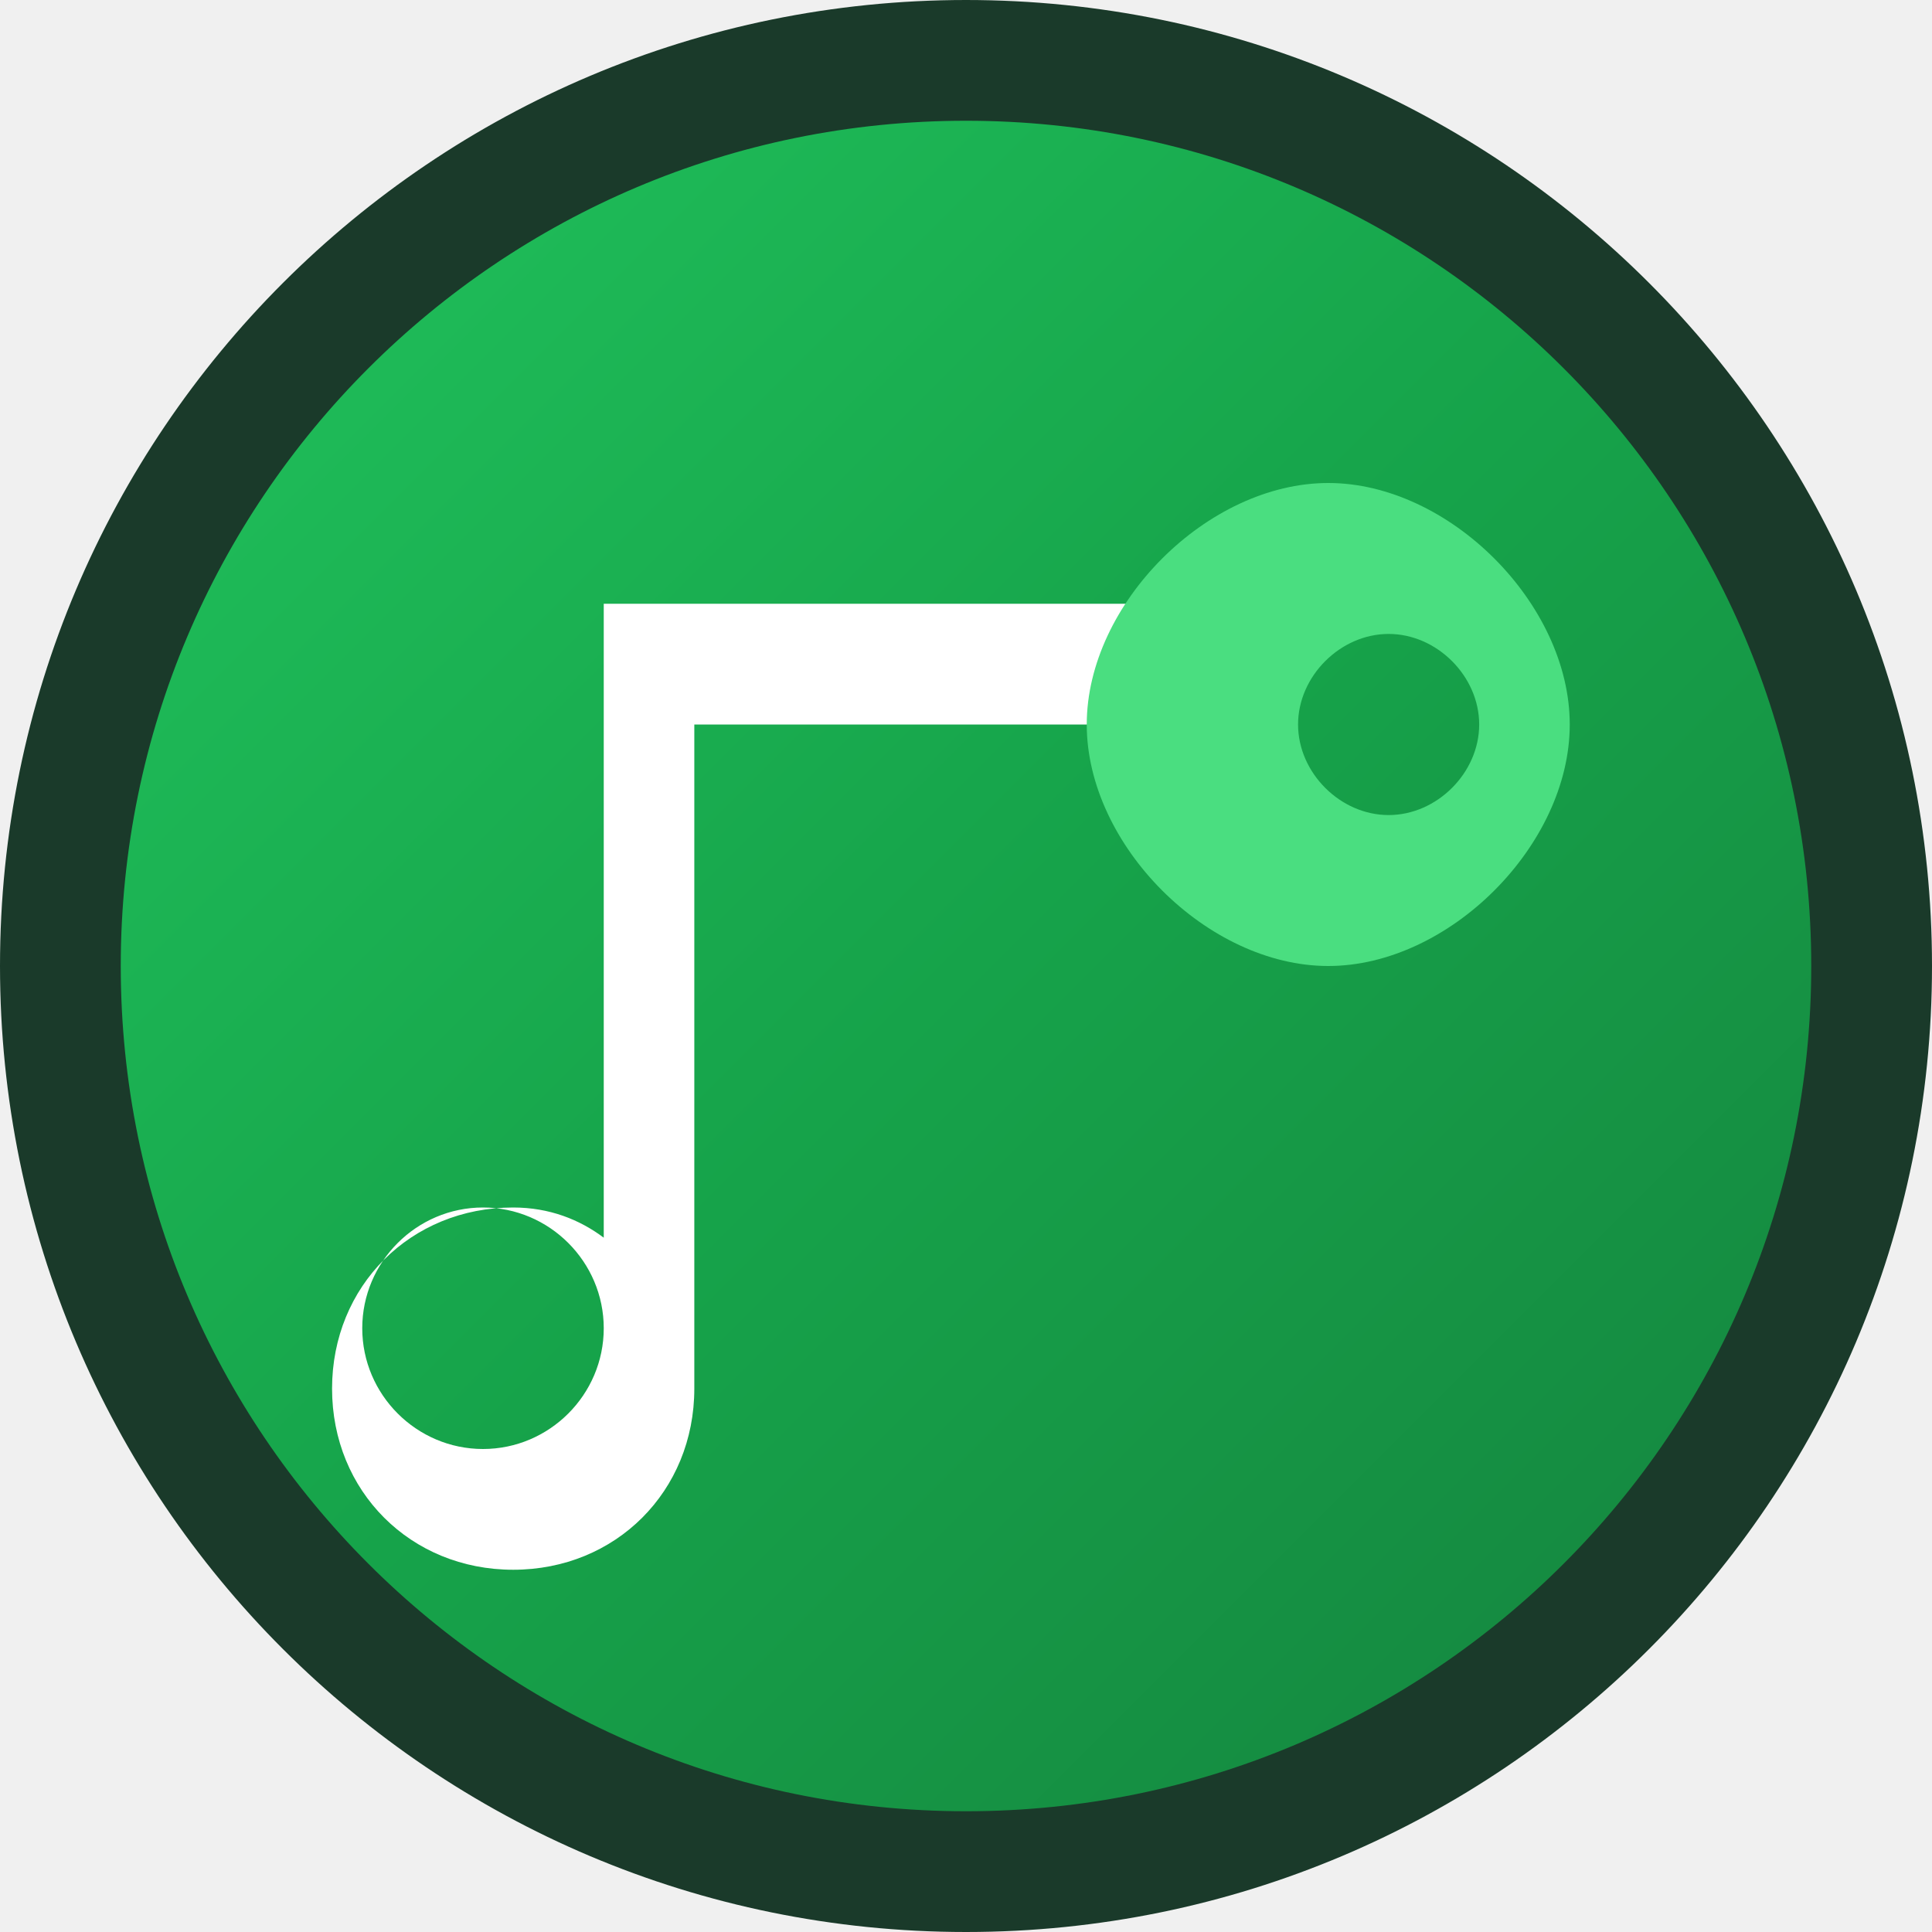
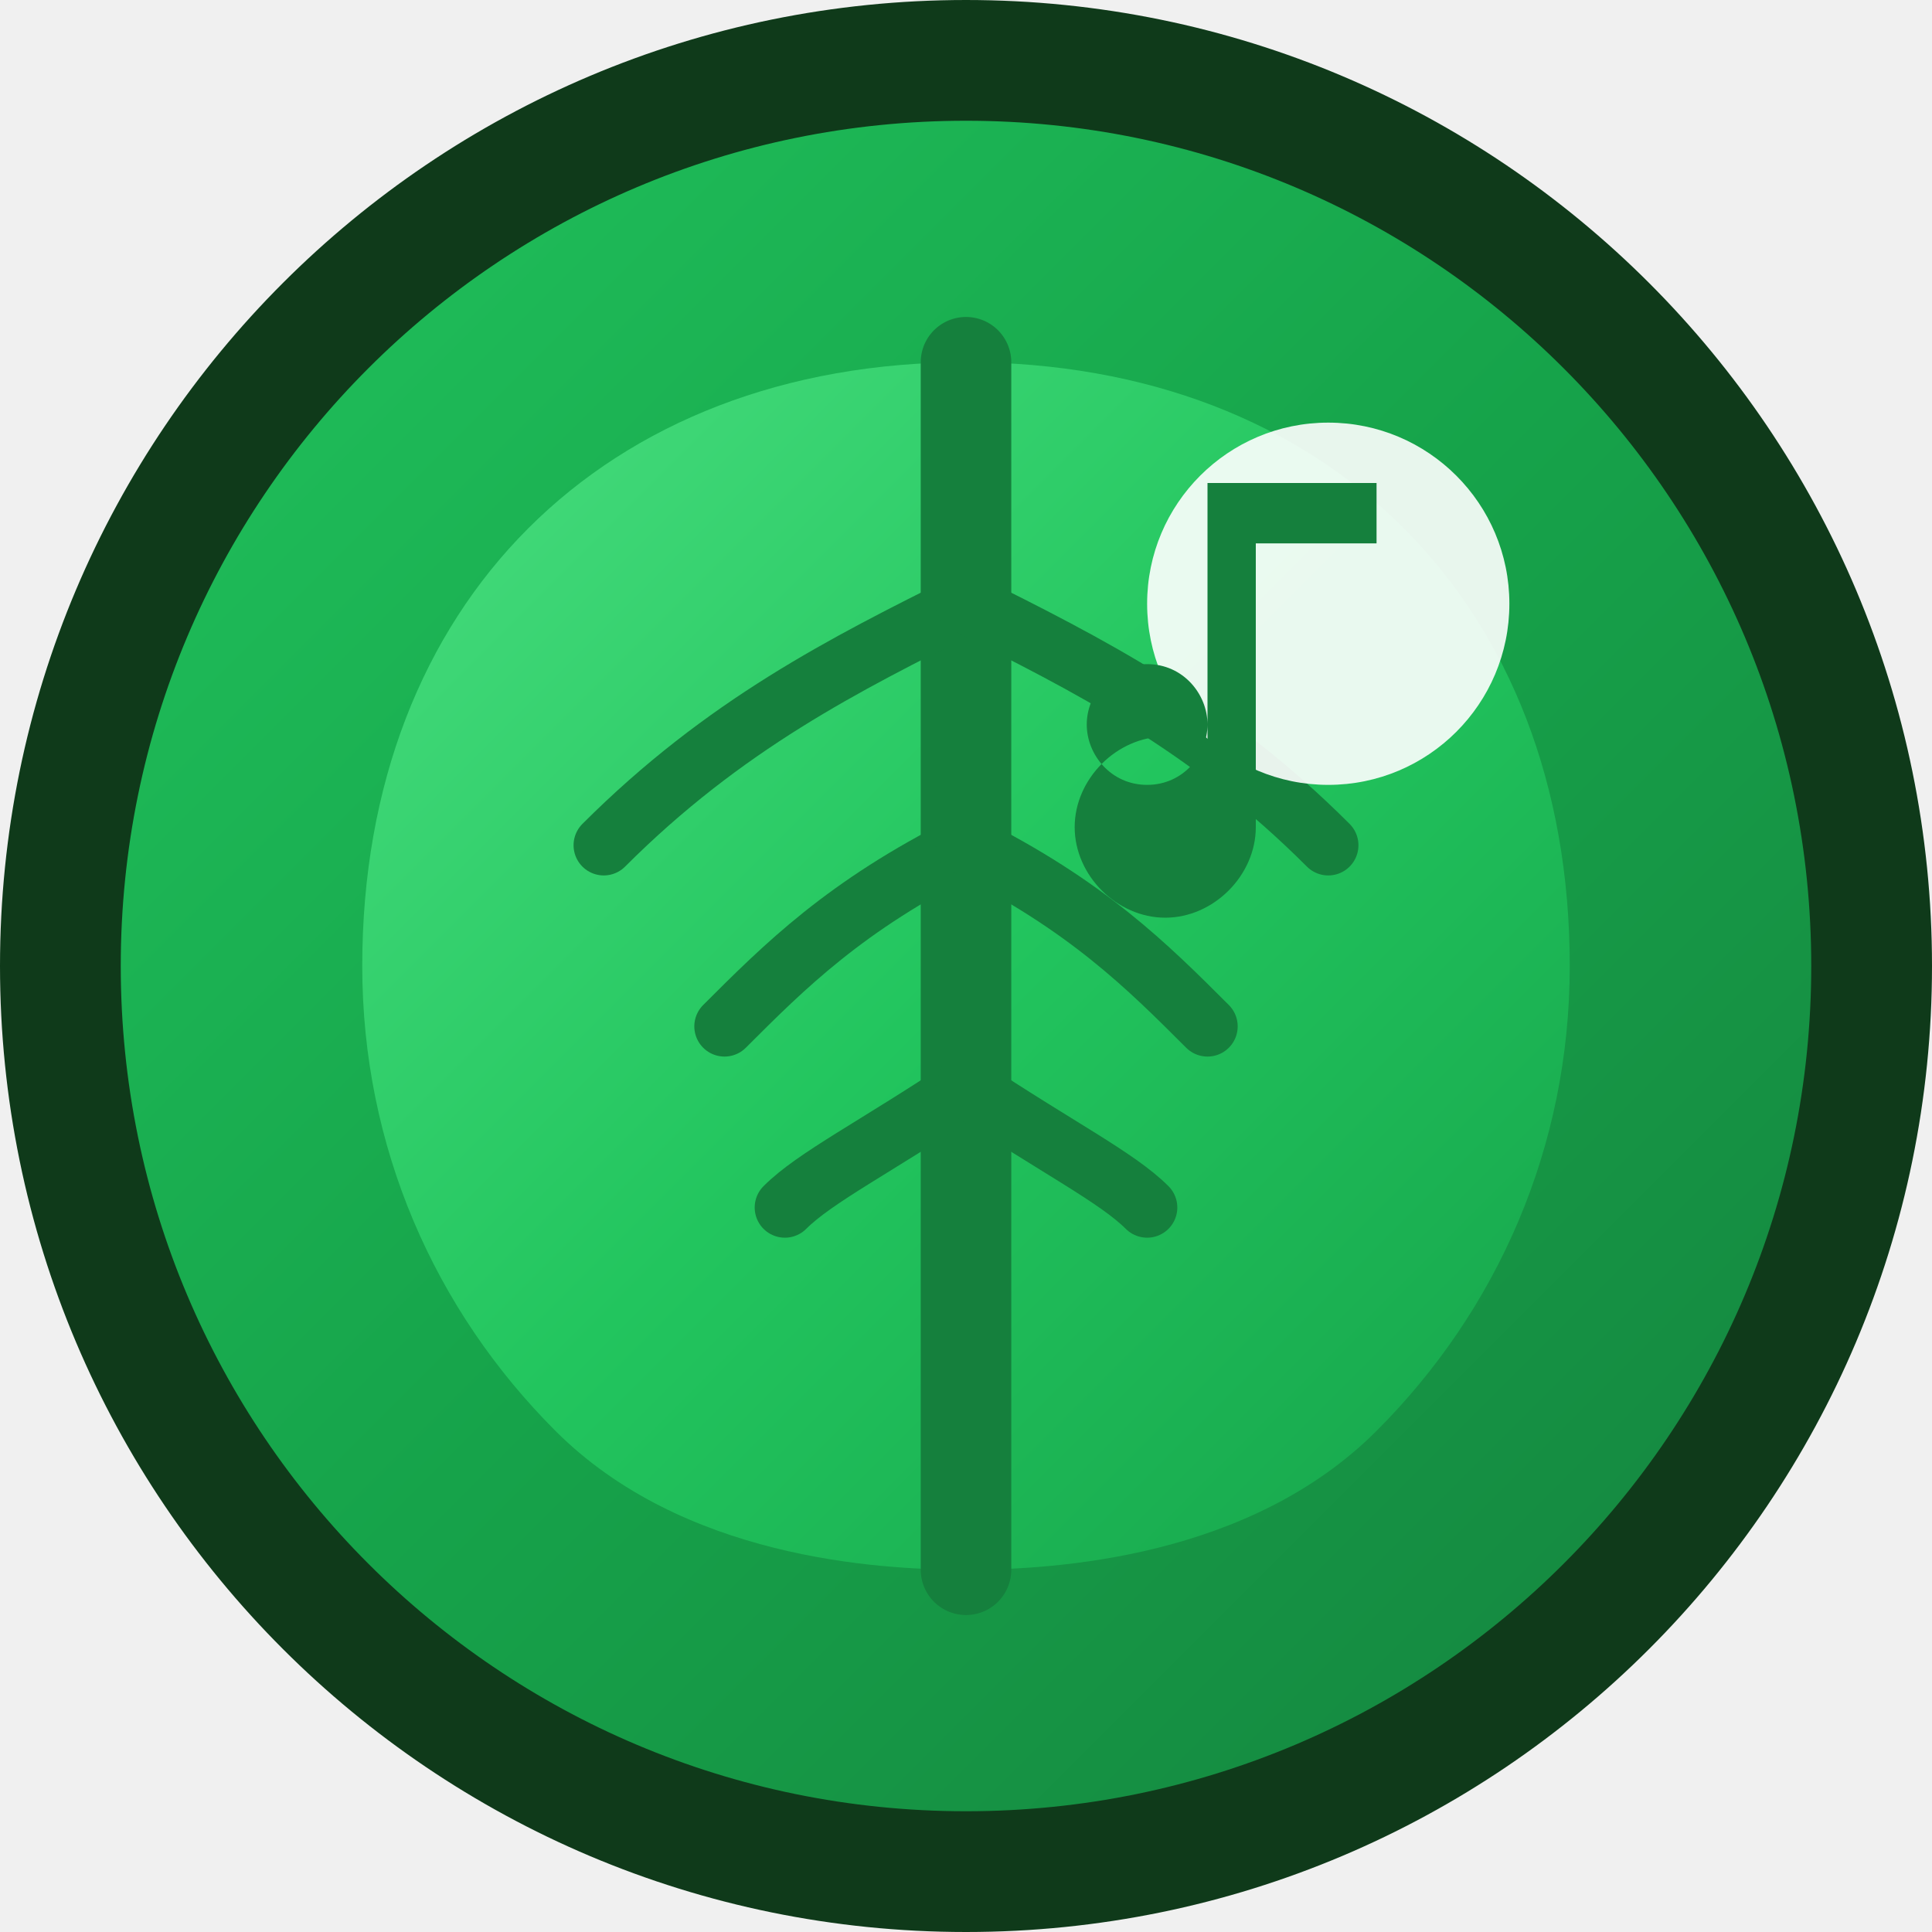
<svg xmlns="http://www.w3.org/2000/svg" width="32" height="32" viewBox="0 0 32 32" fill="none">
-   <circle cx="16" cy="16" r="15" fill="url(#ecoGradient)" stroke="#1a3a2a" stroke-width="2" />
-   <path d="M10 22c0 1.1-.9 2-2 2s-2-.9-2-2 .9-2 2-2 2 .9 2 2zm0-12v10.5c-.4-.3-.9-.5-1.5-.5-1.7 0-3 1.3-3 3s1.3 3 3 3 3-1.3 3-3V12h8V10h-7.5z" fill="white" />
-   <path d="M22 8c-2 0-4 2-4 4s2 4 4 4 4-2 4-4-2-4-4-4zm1 5.5c-.8 0-1.5-.7-1.5-1.5s.7-1.5 1.5-1.5 1.5.7 1.5 1.5-.7 1.5-1.5 1.5z" fill="#4ade80" />
+   <circle cx="16" cy="16" r="15" fill="url(#leafGradient)" stroke="#0f3a1a" stroke-width="2" />
+   <path d="M16 6c-6 0-10 4-10 10 0 3 1.2 5.7 3.2 7.7C11.3 25.8 14.5 26 16 26c1.5 0 4.7-.2 6.8-2.3C24.8 21.7 26 19 26 16c0-6-4-10-10-10z" fill="url(#leafBodyGradient)" />
+   <path d="M16 6c0 0 0 20 0 20" stroke="#15803d" stroke-width="1.5" stroke-linecap="round" />
+   <path d="M16 10c-2 1-4 2-6 4" stroke="#15803d" stroke-width="1" stroke-linecap="round" />
+   <path d="M16 10c2 1 4 2 6 4" stroke="#15803d" stroke-width="1" stroke-linecap="round" />
+   <path d="M16 14c-2 1-3 2-4 3" stroke="#15803d" stroke-width="1" stroke-linecap="round" />
+   <path d="M16 14c2 1 3 2 4 3" stroke="#15803d" stroke-width="1" stroke-linecap="round" />
+   <path d="M16 18c-1.5 1-2.5 1.5-3 2" stroke="#15803d" stroke-width="1" stroke-linecap="round" />
+   <path d="M16 18c1.5 1 2.5 1.5 3 2" stroke="#15803d" stroke-width="1" stroke-linecap="round" />
+   <circle cx="22" cy="10" r="3" fill="#ffffff" opacity="0.9" />
+   <path d="M20 12c0 0.5-.4 1-1 1s-1-.5-1-1 .4-1 1-1 1 .5 1 1zm0-4v4.5c-.2-.2-.5-.3-.7-.3-.8 0-1.5.7-1.5 1.5s.7 1.5 1.5 1.5 1.5-.7 1.5-1.5V9h2V8h-2.8z" fill="#15803d" />
  <defs>
-     <linearGradient id="ecoGradient" x1="0%" y1="0%" x2="100%" y2="100%">
+     <linearGradient id="leafGradient" x1="0%" y1="0%" x2="100%" y2="100%">
      <stop offset="0%" style="stop-color:#22c55e;stop-opacity:1" />
      <stop offset="50%" style="stop-color:#16a34a;stop-opacity:1" />
      <stop offset="100%" style="stop-color:#15803d;stop-opacity:1" />
    </linearGradient>
+     <linearGradient id="leafBodyGradient" x1="0%" y1="0%" x2="100%" y2="100%">
+       <stop offset="0%" style="stop-color:#4ade80;stop-opacity:1" />
+       <stop offset="50%" style="stop-color:#22c55e;stop-opacity:1" />
+       <stop offset="100%" style="stop-color:#16a34a;stop-opacity:1" />
+     </linearGradient>
  </defs>
</svg>
